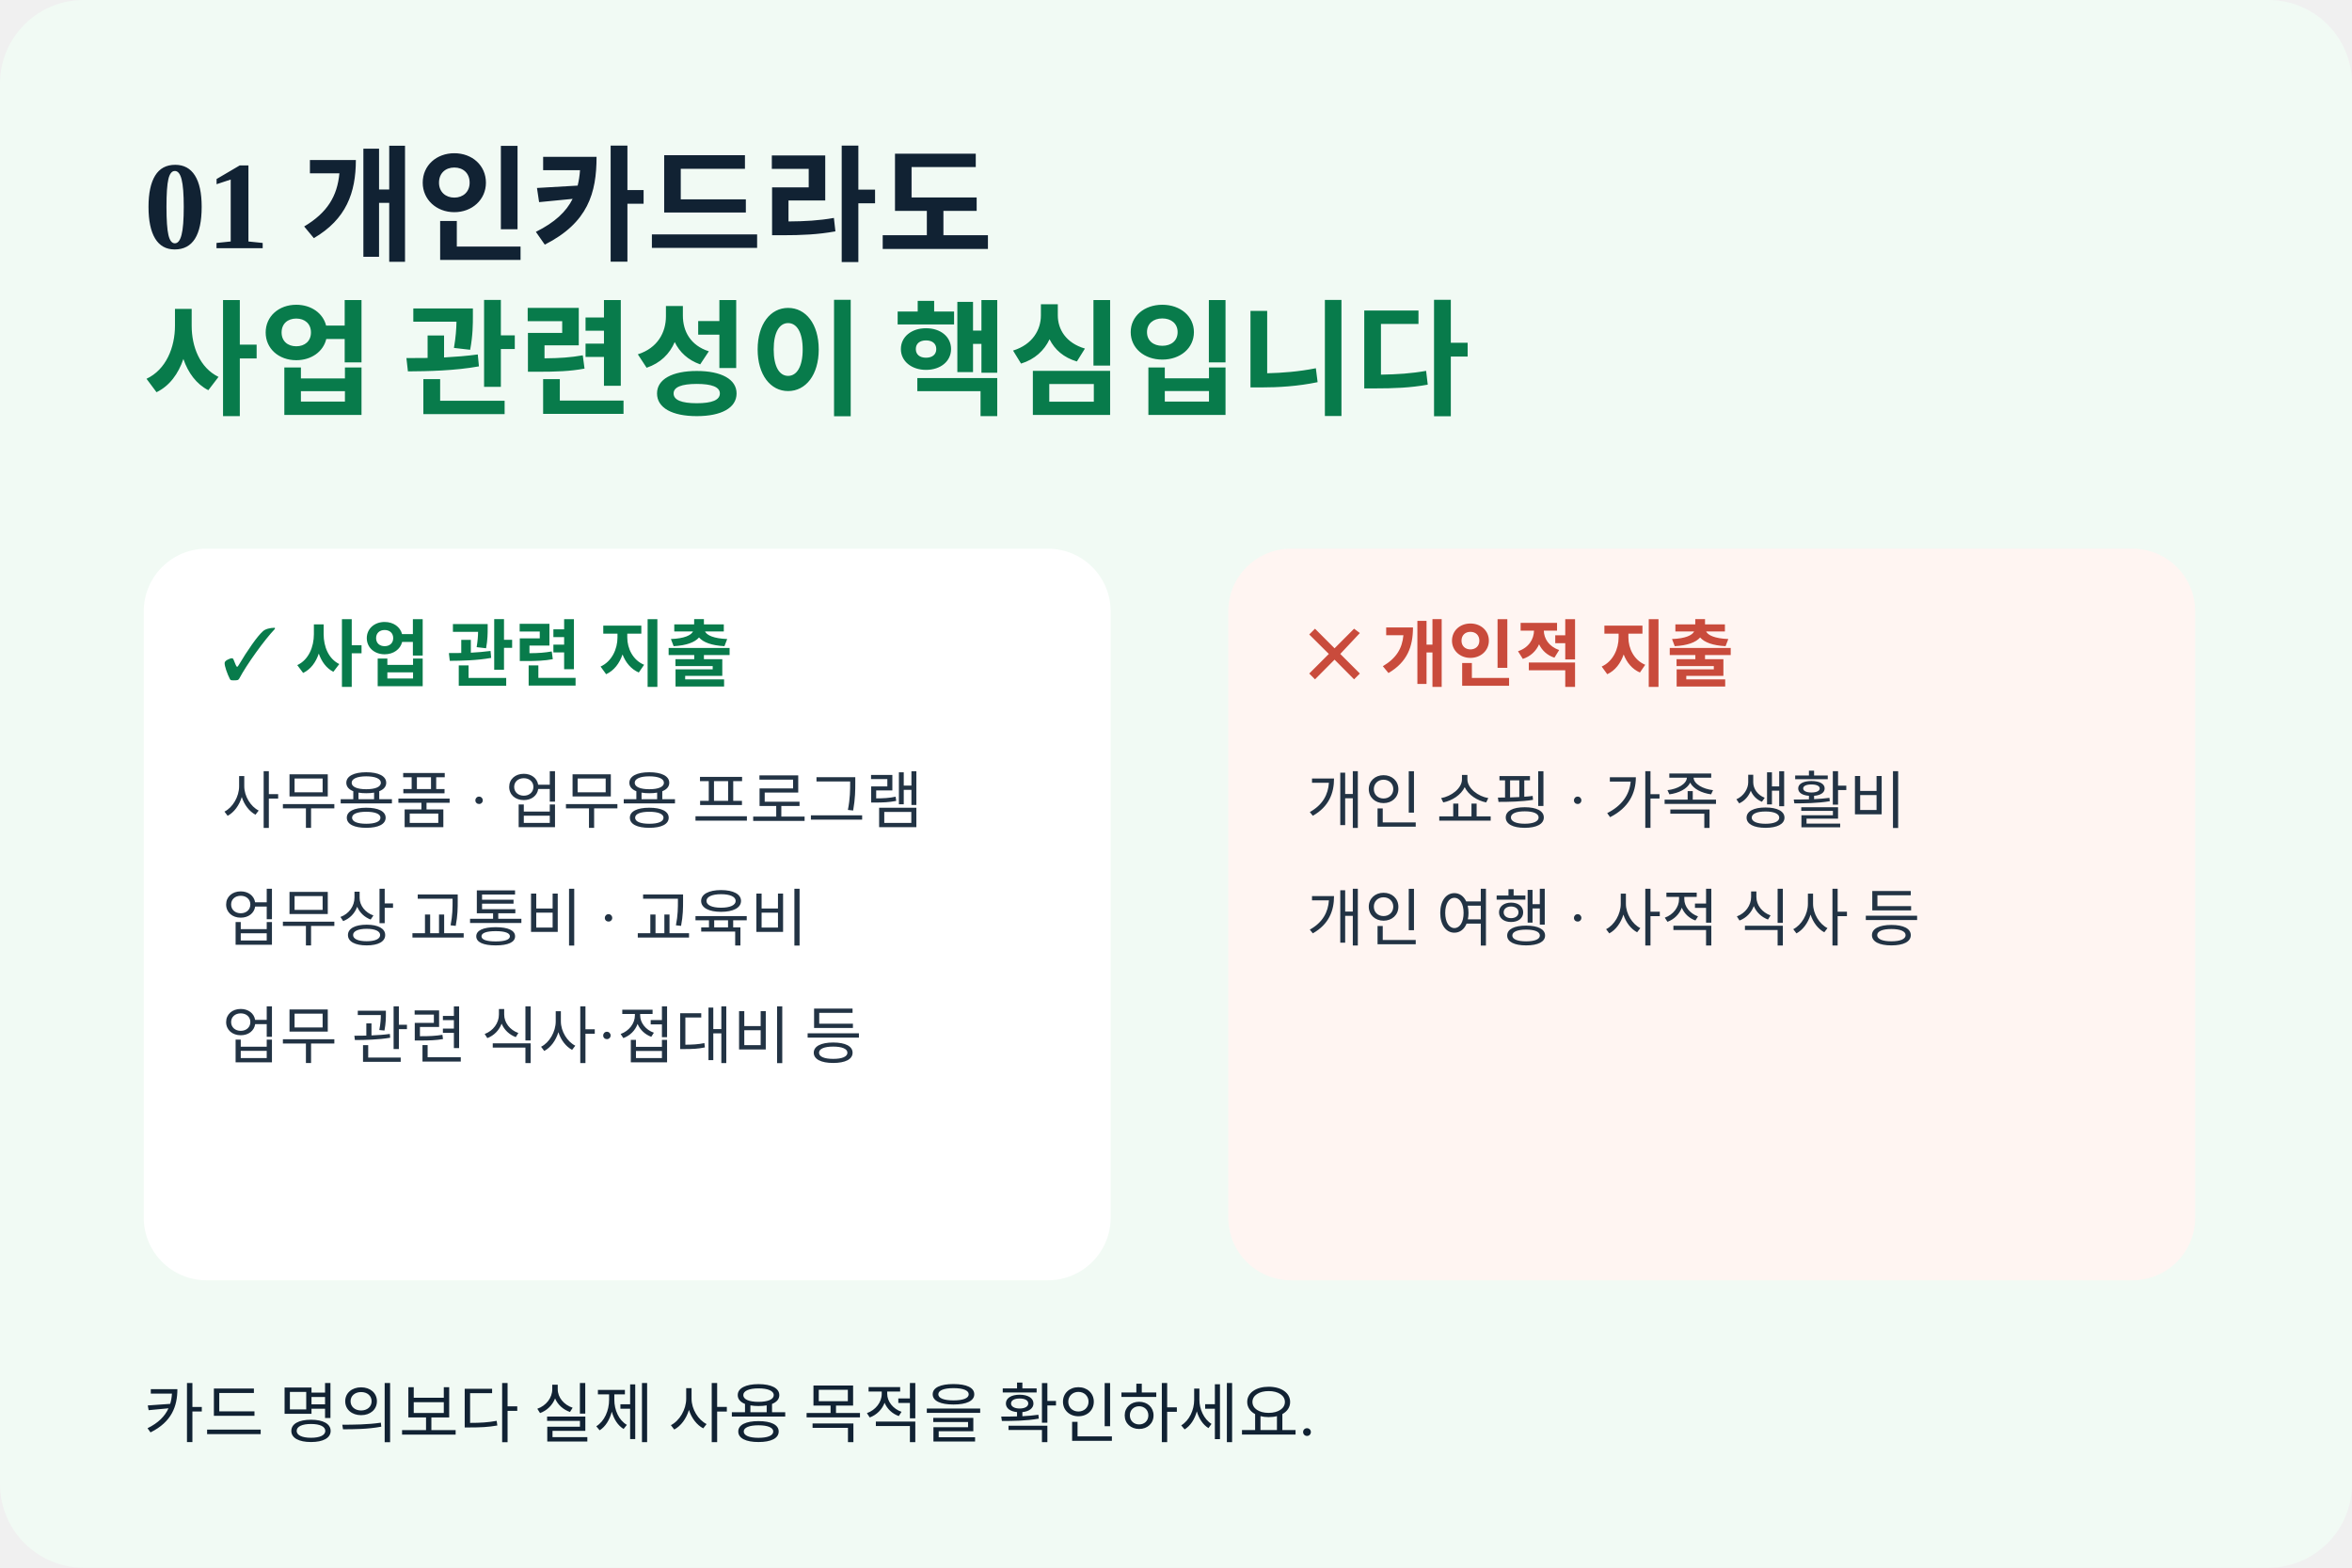
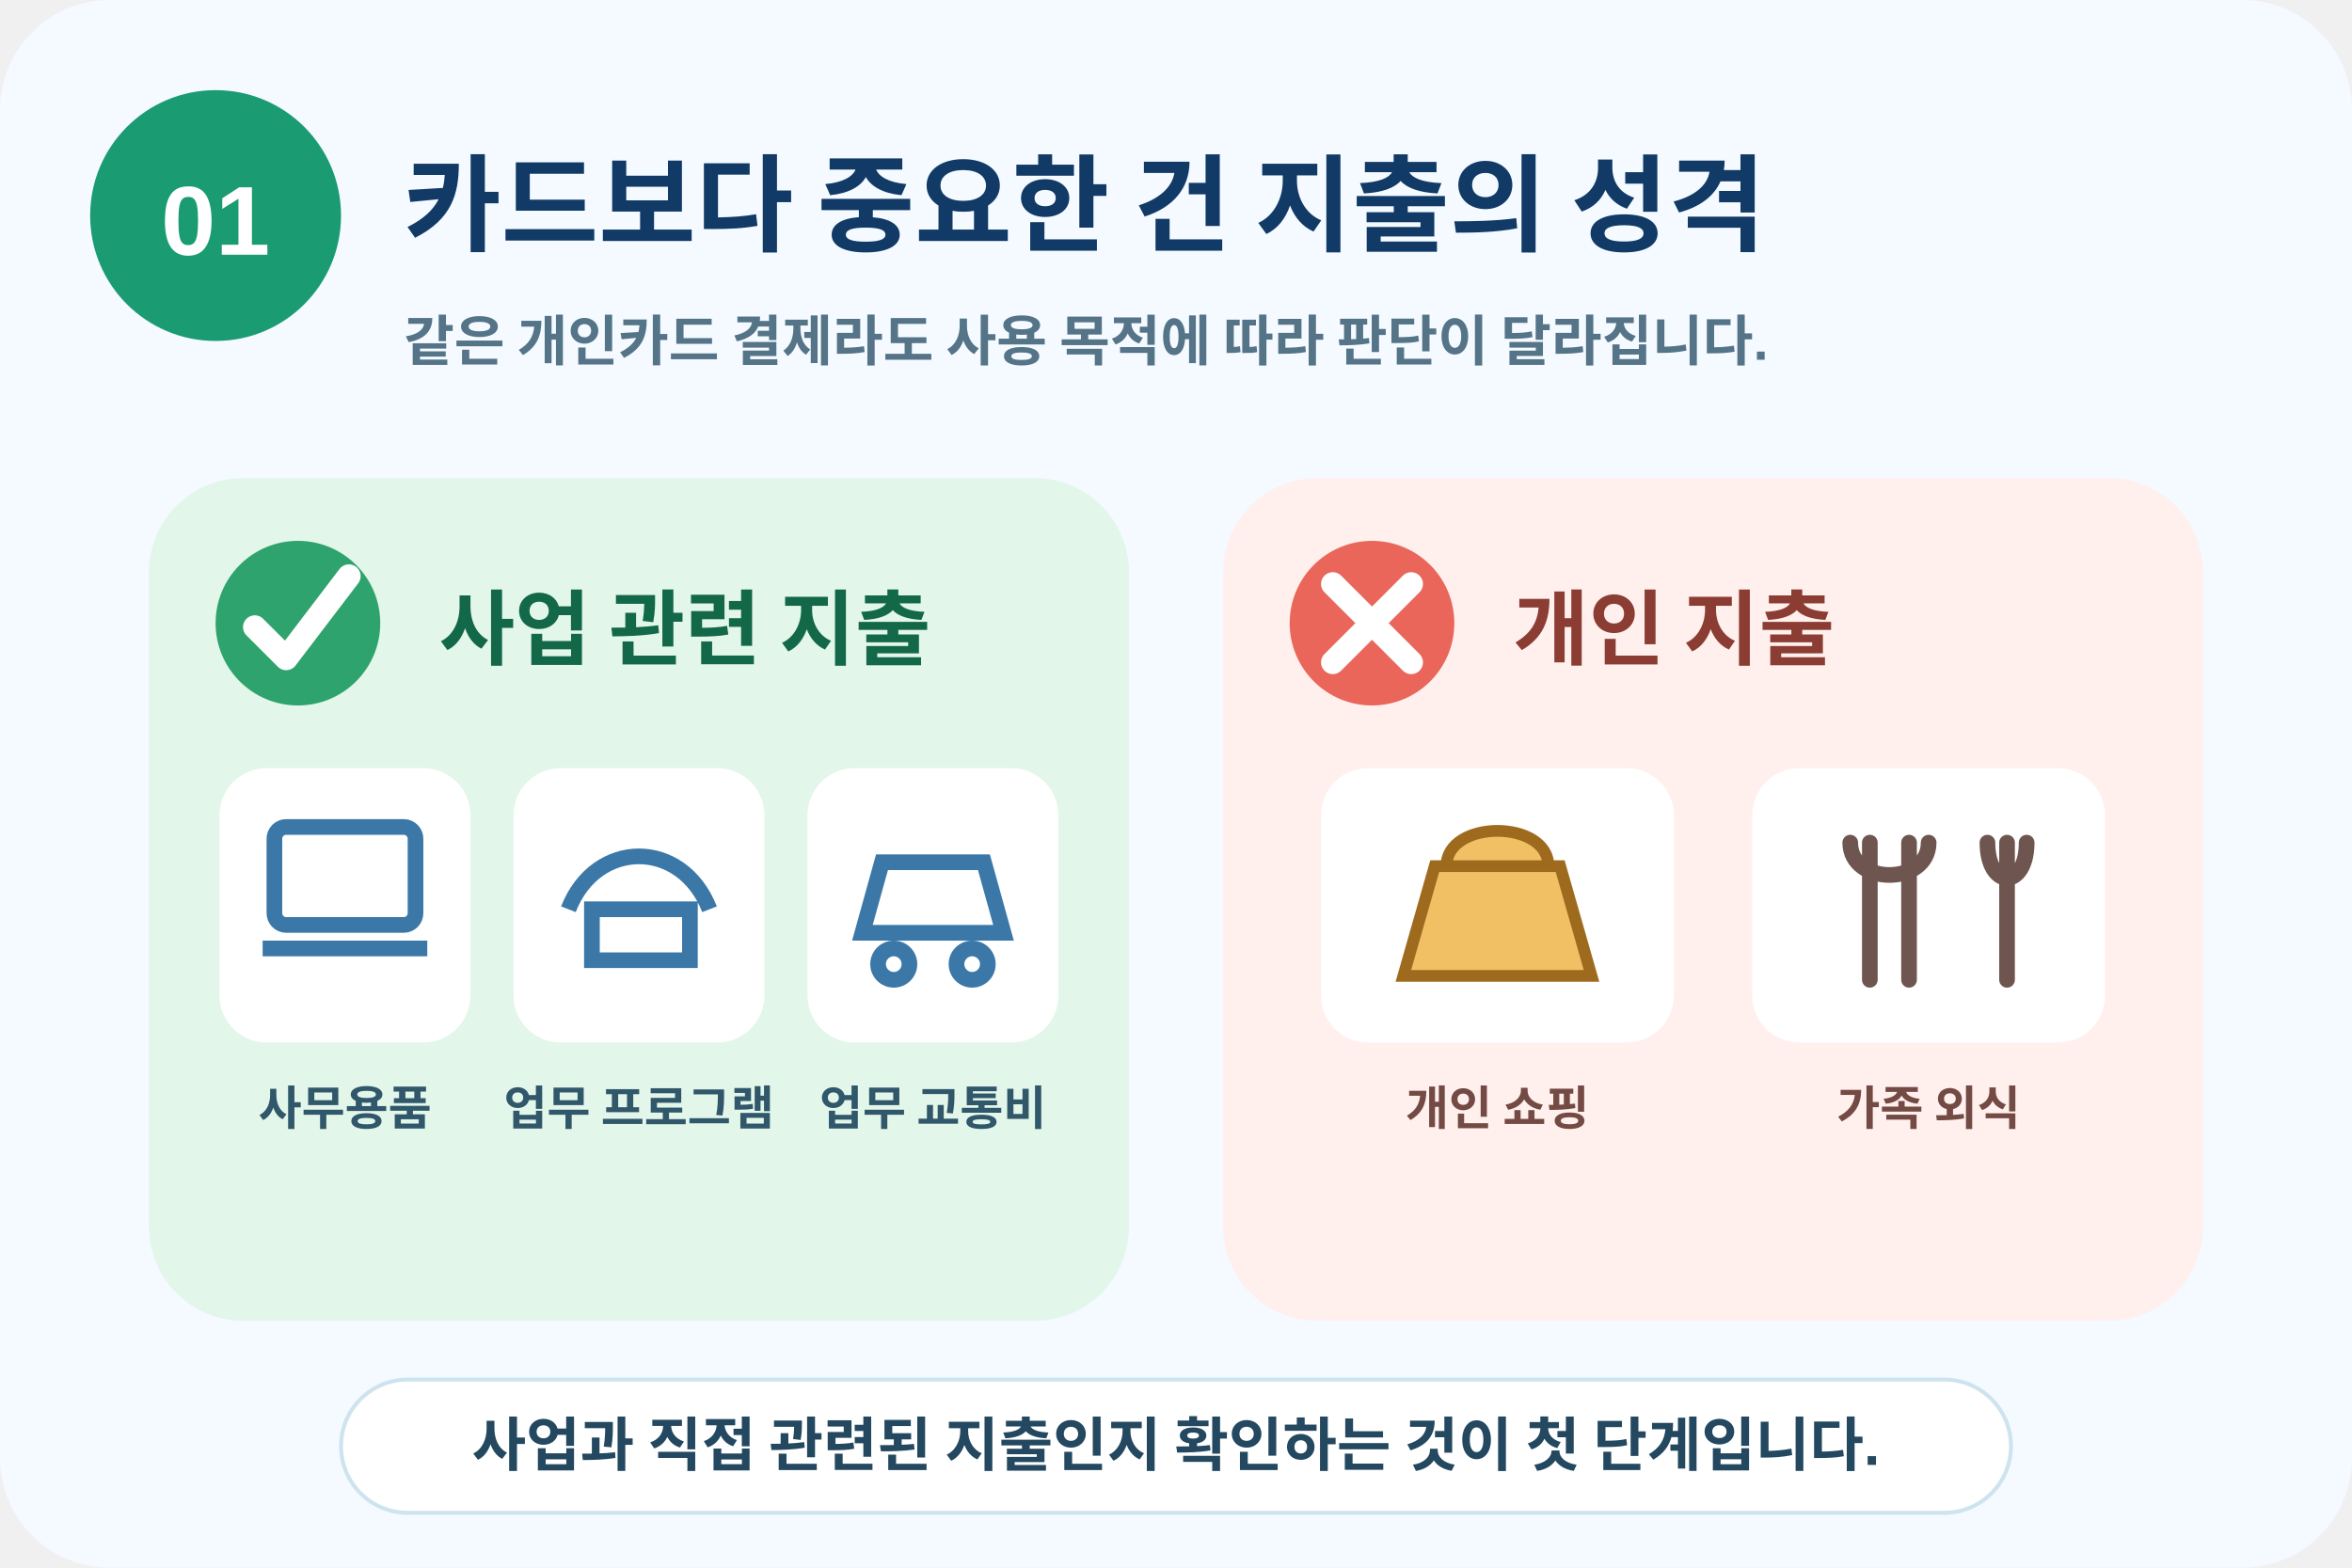
- <svg xmlns="http://www.w3.org/2000/svg" width="900" height="600">
-   <rect width="100%" height="100%" rx="32" fill="#f1faf4" />
-   <text x="55" y="95" font-size="48" font-weight="700" fill="#123">01 개인카드라도</text>
-   <text x="55" y="155" font-size="48" font-weight="700" fill="#087b4b">사업 관련성이 핵심입니다</text>
-   <rect x="55" y="210" width="370" height="280" rx="24" fill="#fff" />
-   <text x="85" y="260" font-size="28" font-weight="700" fill="#087b4b">✓ 사업 관련 지출</text>
-   <text x="85" y="315" font-size="24" fill="#234">사무용품 · 업무용 프로그램</text>
-   <text x="85" y="360" font-size="24" fill="#234">업무상 교통비 · 교육비</text>
-   <text x="85" y="405" font-size="24" fill="#234">업무 관련 식사·접대비 등</text>
-   <rect x="470" y="210" width="370" height="280" rx="24" fill="#fff5f2" />
-   <text x="500" y="260" font-size="28" font-weight="700" fill="#c94b3c">✕ 개인적 지출</text>
-   <text x="500" y="315" font-size="24" fill="#234">개인 쇼핑 · 가족 생활비</text>
-   <text x="500" y="360" font-size="24" fill="#234">개인 여행 · 사적 식사 등</text>
-   <text x="55" y="550" font-size="25" fill="#123">카드 명의보다 실제 사용 목적을 확인하세요.</text>
+ <svg xmlns="http://www.w3.org/2000/svg" width="600" height="400" viewBox="0 0 600 400">
+   <rect width="600" height="400" rx="28" fill="#F4FAFF" />
+   <circle cx="55" cy="55" r="32" fill="#1B9B72" />
+   <text x="55" y="65" text-anchor="middle" font-family="Arial" font-size="25" font-weight="900" fill="#fff">01</text>
+   <text x="103" y="62" font-family="Arial,'Noto Sans KR',sans-serif" font-size="27" font-weight="900" fill="#113A67">카드보다 중요한 건 지출의 성격</text>
+   <text x="103" y="92" font-family="Arial,'Noto Sans KR',sans-serif" font-size="14" font-weight="600" fill="#557488">같은 개인카드 결제라도 사용 목적에 따라 판단이 달라집니다.</text>
+   <rect x="38" y="122" width="250" height="215" rx="24" fill="#E3F6EA" />
+   <rect x="312" y="122" width="250" height="215" rx="24" fill="#FFF0ED" />
+   <circle cx="76" cy="159" r="21" fill="#2FA36D" />
+   <path d="M65 160l8 8 16-21" fill="none" stroke="#fff" stroke-width="6" stroke-linecap="round" stroke-linejoin="round" />
+   <text x="112" y="168" font-family="Arial,'Noto Sans KR',sans-serif" font-size="21" font-weight="900" fill="#14684A">사업 관련 지출</text>
+   <g fill="#fff">
+     <rect x="56" y="196" width="64" height="70" rx="12" />
+     <rect x="131" y="196" width="64" height="70" rx="12" />
+     <rect x="206" y="196" width="64" height="70" rx="12" />
+   </g>
+   <g stroke="#3B78A8" fill="none" stroke-width="4">
+     <rect x="70" y="211" width="36" height="25" rx="3" />
+     <line x1="67" y1="242" x2="109" y2="242" />
+     <path d="M145 232c7-18 29-18 36 0M151 232h25v13h-25z" />
+     <path d="M220 238h36l-5-18h-26z" />
+     <circle cx="228" cy="246" r="4" />
+     <circle cx="248" cy="246" r="4" />
+   </g>
+   <text x="88" y="287" text-anchor="middle" font-family="Arial,'Noto Sans KR',sans-serif" font-size="12" font-weight="700" fill="#31576B">사무용품</text>
+   <text x="163" y="287" text-anchor="middle" font-family="Arial,'Noto Sans KR',sans-serif" font-size="12" font-weight="700" fill="#31576B">업무 프로그램</text>
+   <text x="238" y="287" text-anchor="middle" font-family="Arial,'Noto Sans KR',sans-serif" font-size="12" font-weight="700" fill="#31576B">업무 교통비</text>
+   <circle cx="350" cy="159" r="21" fill="#EA665A" />
+   <path d="M340 149l20 20M360 149l-20 20" stroke="#fff" stroke-width="6" stroke-linecap="round" />
+   <text x="386" y="168" font-family="Arial,'Noto Sans KR',sans-serif" font-size="21" font-weight="900" fill="#8B3D34">개인 지출</text>
+   <g fill="#fff">
+     <rect x="337" y="196" width="90" height="70" rx="12" />
+     <rect x="447" y="196" width="90" height="70" rx="12" />
+   </g>
+   <path d="M366 221h32l8 28h-48zM369 221c0-12 26-12 26 0" fill="#F1C065" stroke="#9E6B1E" stroke-width="3" />
+   <path d="M477 215v35M487 215v35M472 215c0 11 20 11 20 0M512 215v35M507 215c0 12 10 12 10 0" stroke="#6F554F" stroke-width="4" fill="none" stroke-linecap="round" />
+   <text x="382" y="287" text-anchor="middle" font-family="Arial,'Noto Sans KR',sans-serif" font-size="12" font-weight="700" fill="#744A44">개인 쇼핑</text>
+   <text x="492" y="287" text-anchor="middle" font-family="Arial,'Noto Sans KR',sans-serif" font-size="12" font-weight="700" fill="#744A44">가족 외식</text>
+   <rect x="87" y="352" width="426" height="34" rx="17" fill="#fff" stroke="#CDE3EE" />
+   <text x="300" y="374" text-anchor="middle" font-family="Arial,'Noto Sans KR',sans-serif" font-size="15" font-weight="800" fill="#23485F">사업과 직접 관련된 지출인지 확인하는 것이 첫 단계입니다.</text>
</svg>
